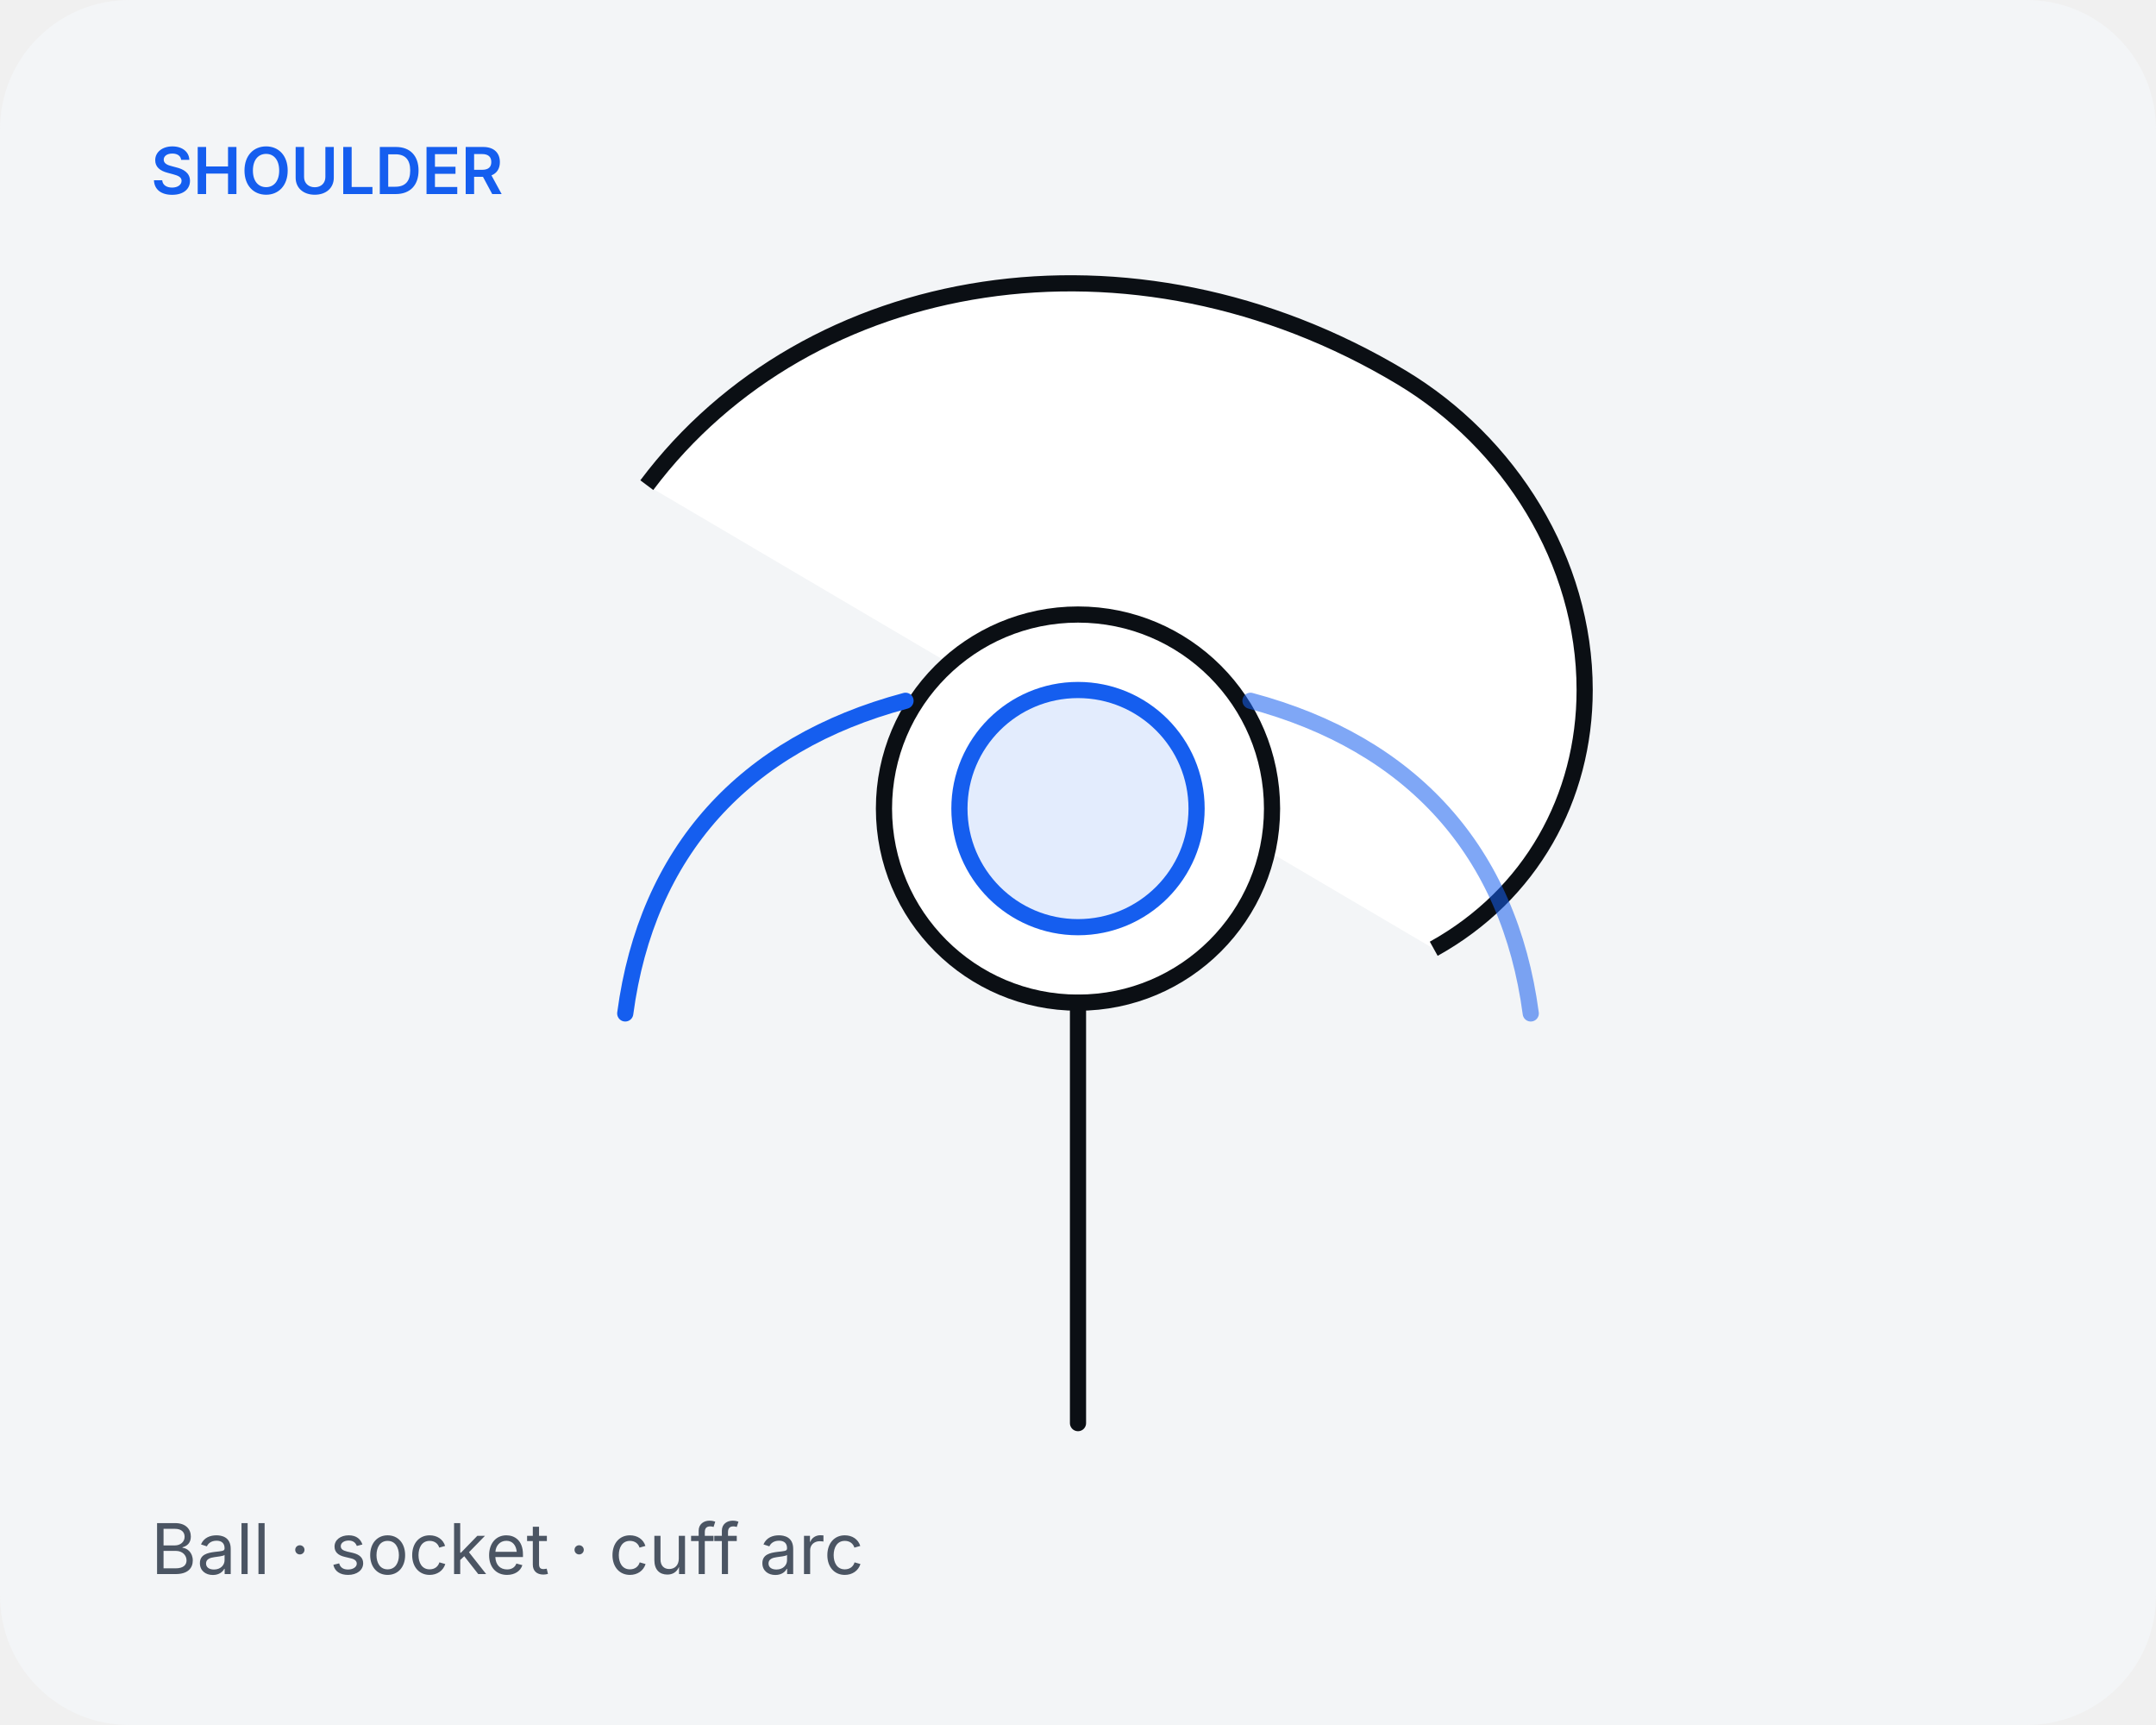
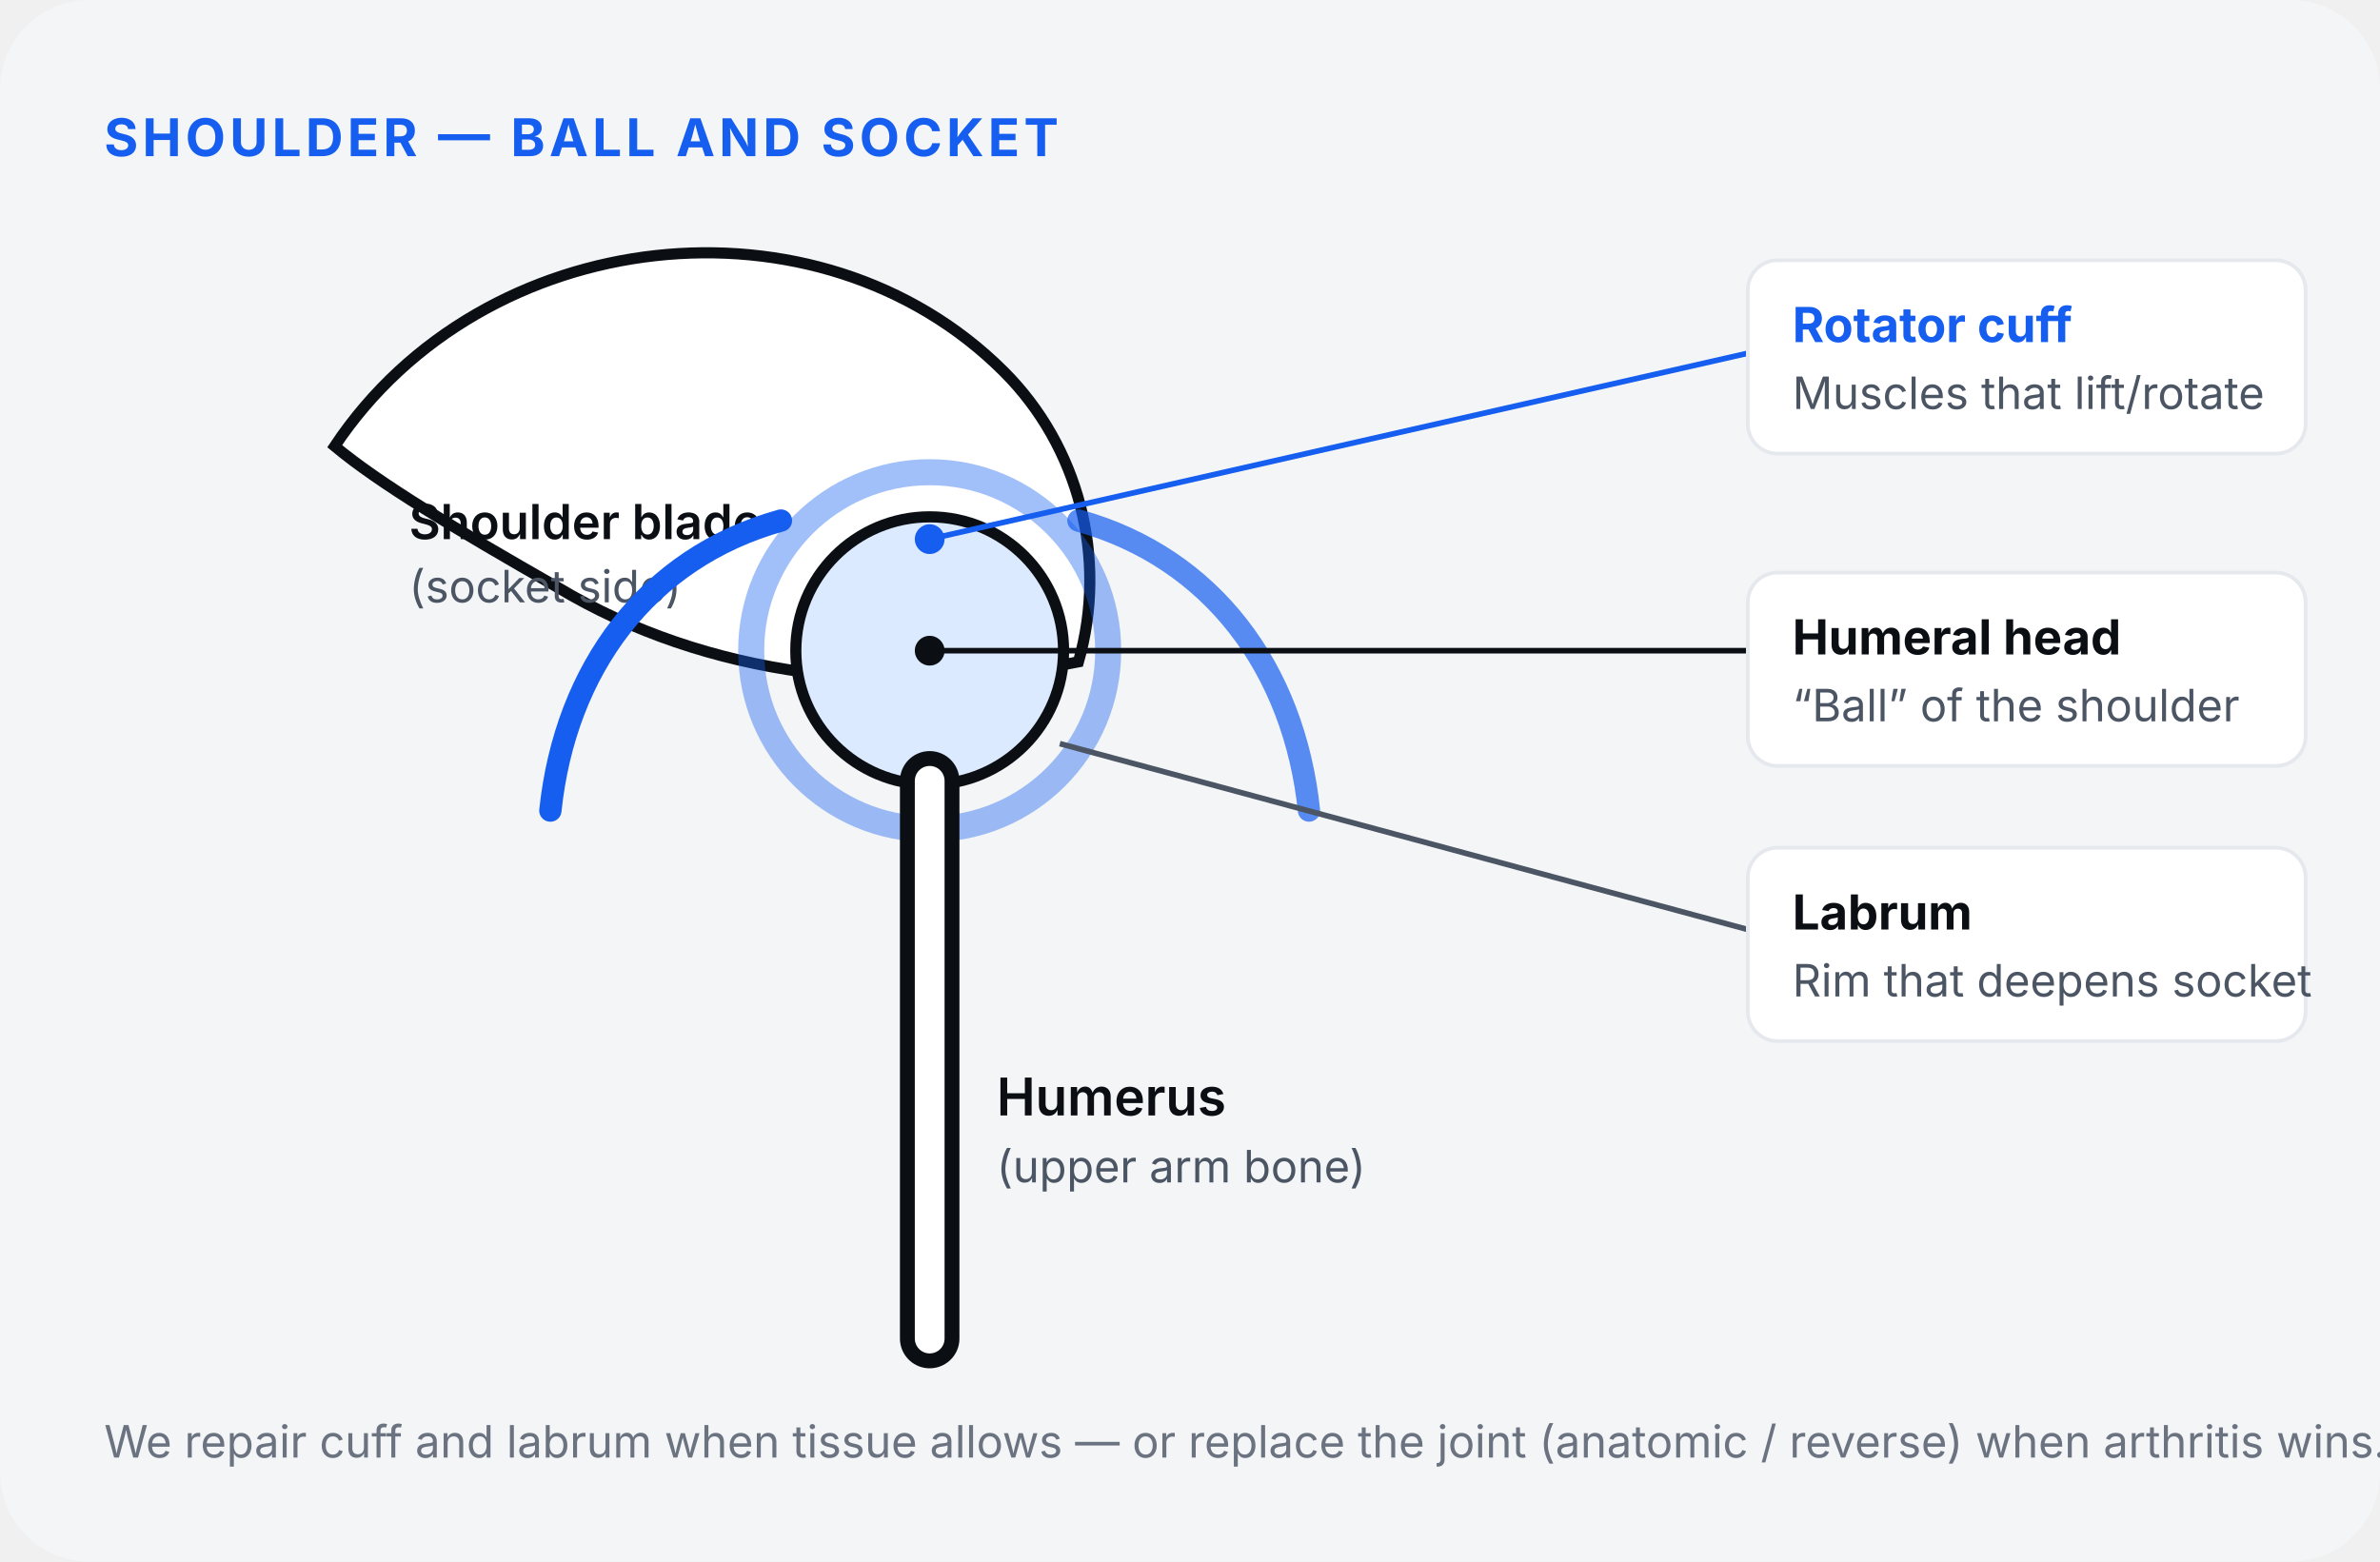
- <svg xmlns="http://www.w3.org/2000/svg" viewBox="0 0 400 320" fill="none" role="img" aria-labelledby="shTitle shDesc">
-   <rect width="400" height="320" rx="24" fill="#F3F5F7" />
-   <path d="M120 90c30-40 90-50 140-20 20 12 34 34 34 58 0 20-10 38-28 48" stroke="#0B0F14" stroke-width="3" fill="#fff" />
-   <circle cx="200" cy="150" r="36" stroke="#0B0F14" stroke-width="3" fill="#fff" />
-   <circle cx="200" cy="150" r="22" stroke="#155EEF" stroke-width="3" fill="rgba(21,94,239,.12)" />
-   <path d="M168 130c-30 8-48 28-52 58" stroke="#155EEF" stroke-width="3" stroke-linecap="round" fill="none" />
-   <path d="M232 130c30 8 48 28 52 58" stroke="#155EEF" stroke-width="3" stroke-linecap="round" fill="none" opacity=".55" />
-   <path d="M200 186v78" stroke="#0B0F14" stroke-width="3" stroke-linecap="round" />
-   <text x="28" y="292" font-family="Inter,Arial,sans-serif" font-size="13" fill="#4B5563">Ball · socket · cuff arc</text>
-   <text x="28" y="36" font-family="Inter,Arial,sans-serif" font-size="12" font-weight="600" fill="#155EEF">SHOULDER</text>
+ <svg xmlns="http://www.w3.org/2000/svg" viewBox="0 0 640 420" role="img" aria-labelledby="t d">
+   <rect width="640" height="420" rx="24" fill="#F3F5F7" />
+   <text x="28" y="42" font-family="Inter,Arial,sans-serif" font-size="14" font-weight="700" fill="#155EEF" letter-spacing="0.08em">SHOULDER — BALL AND SOCKET</text>
+   <path d="M90 120 c40-60 130-70 180-20 20 20 28 50 20 78 -50 10-100 4-140-20 -28-16-48-28-60-38 z" fill="#fff" stroke="#0B0F14" stroke-width="3" />
+   <text x="110" y="145" font-family="Inter,Arial,sans-serif" font-size="13" font-weight="600" fill="#0B0F14">Shoulder blade</text>
+   <text x="110" y="162" font-family="Inter,Arial,sans-serif" font-size="12" fill="#4B5563">(socket side)</text>
+   <circle cx="250" cy="175" r="48" fill="none" stroke="#155EEF" stroke-width="7" opacity=".4" />
+   <circle cx="250" cy="175" r="36" fill="#DBEAFE" stroke="#0B0F14" stroke-width="3" />
+   <path d="M210 140 c-36 10-58 40-62 78" fill="none" stroke="#155EEF" stroke-width="6" stroke-linecap="round" />
+   <path d="M290 140 c36 10 58 40 62 78" fill="none" stroke="#155EEF" stroke-width="6" stroke-linecap="round" opacity=".7" />
+   <path d="M250 210 v150" stroke="#0B0F14" stroke-width="16" stroke-linecap="round" />
+   <path d="M250 210 v150" stroke="#fff" stroke-width="8" stroke-linecap="round" />
+   <text x="268" y="300" font-family="Inter,Arial,sans-serif" font-size="14" font-weight="600" fill="#0B0F14">Humerus</text>
+   <text x="268" y="318" font-family="Inter,Arial,sans-serif" font-size="12" fill="#4B5563">(upper arm bone)</text>
+   <path d="M250 145 L470 95" stroke="#155EEF" stroke-width="1.5" />
+   <circle cx="250" cy="145" r="4" fill="#155EEF" />
+   <rect x="470" y="70" width="150" height="52" rx="8" fill="#fff" stroke="#E5E9EE" />
+   <text x="482" y="92" font-family="Inter,Arial,sans-serif" font-size="13" font-weight="700" fill="#155EEF">Rotator cuff</text>
+   <text x="482" y="110" font-family="Inter,Arial,sans-serif" font-size="12" fill="#4B5563">Muscles that lift/rotate</text>
+   <path d="M250 175 L470 175" stroke="#0B0F14" stroke-width="1.5" />
+   <circle cx="250" cy="175" r="4" fill="#0B0F14" />
+   <rect x="470" y="154" width="150" height="52" rx="8" fill="#fff" stroke="#E5E9EE" />
+   <text x="482" y="176" font-family="Inter,Arial,sans-serif" font-size="13" font-weight="700" fill="#0B0F14">Humeral head</text>
+   <text x="482" y="194" font-family="Inter,Arial,sans-serif" font-size="12" fill="#4B5563">“Ball” of the shoulder</text>
+   <path d="M285 200 L470 250" stroke="#4B5563" stroke-width="1.5" />
+   <rect x="470" y="228" width="150" height="52" rx="8" fill="#fff" stroke="#E5E9EE" />
+   <text x="482" y="250" font-family="Inter,Arial,sans-serif" font-size="13" font-weight="700" fill="#0B0F14">Labrum</text>
+   <text x="482" y="268" font-family="Inter,Arial,sans-serif" font-size="12" fill="#4B5563">Rim that deepens socket</text>
+   <text x="28" y="392" font-family="Inter,Arial,sans-serif" font-size="12" fill="#6B7280">We repair cuff and labrum when tissue allows — or replace the joint (anatomic / reverse) when arthritis wins.</text>
</svg>
